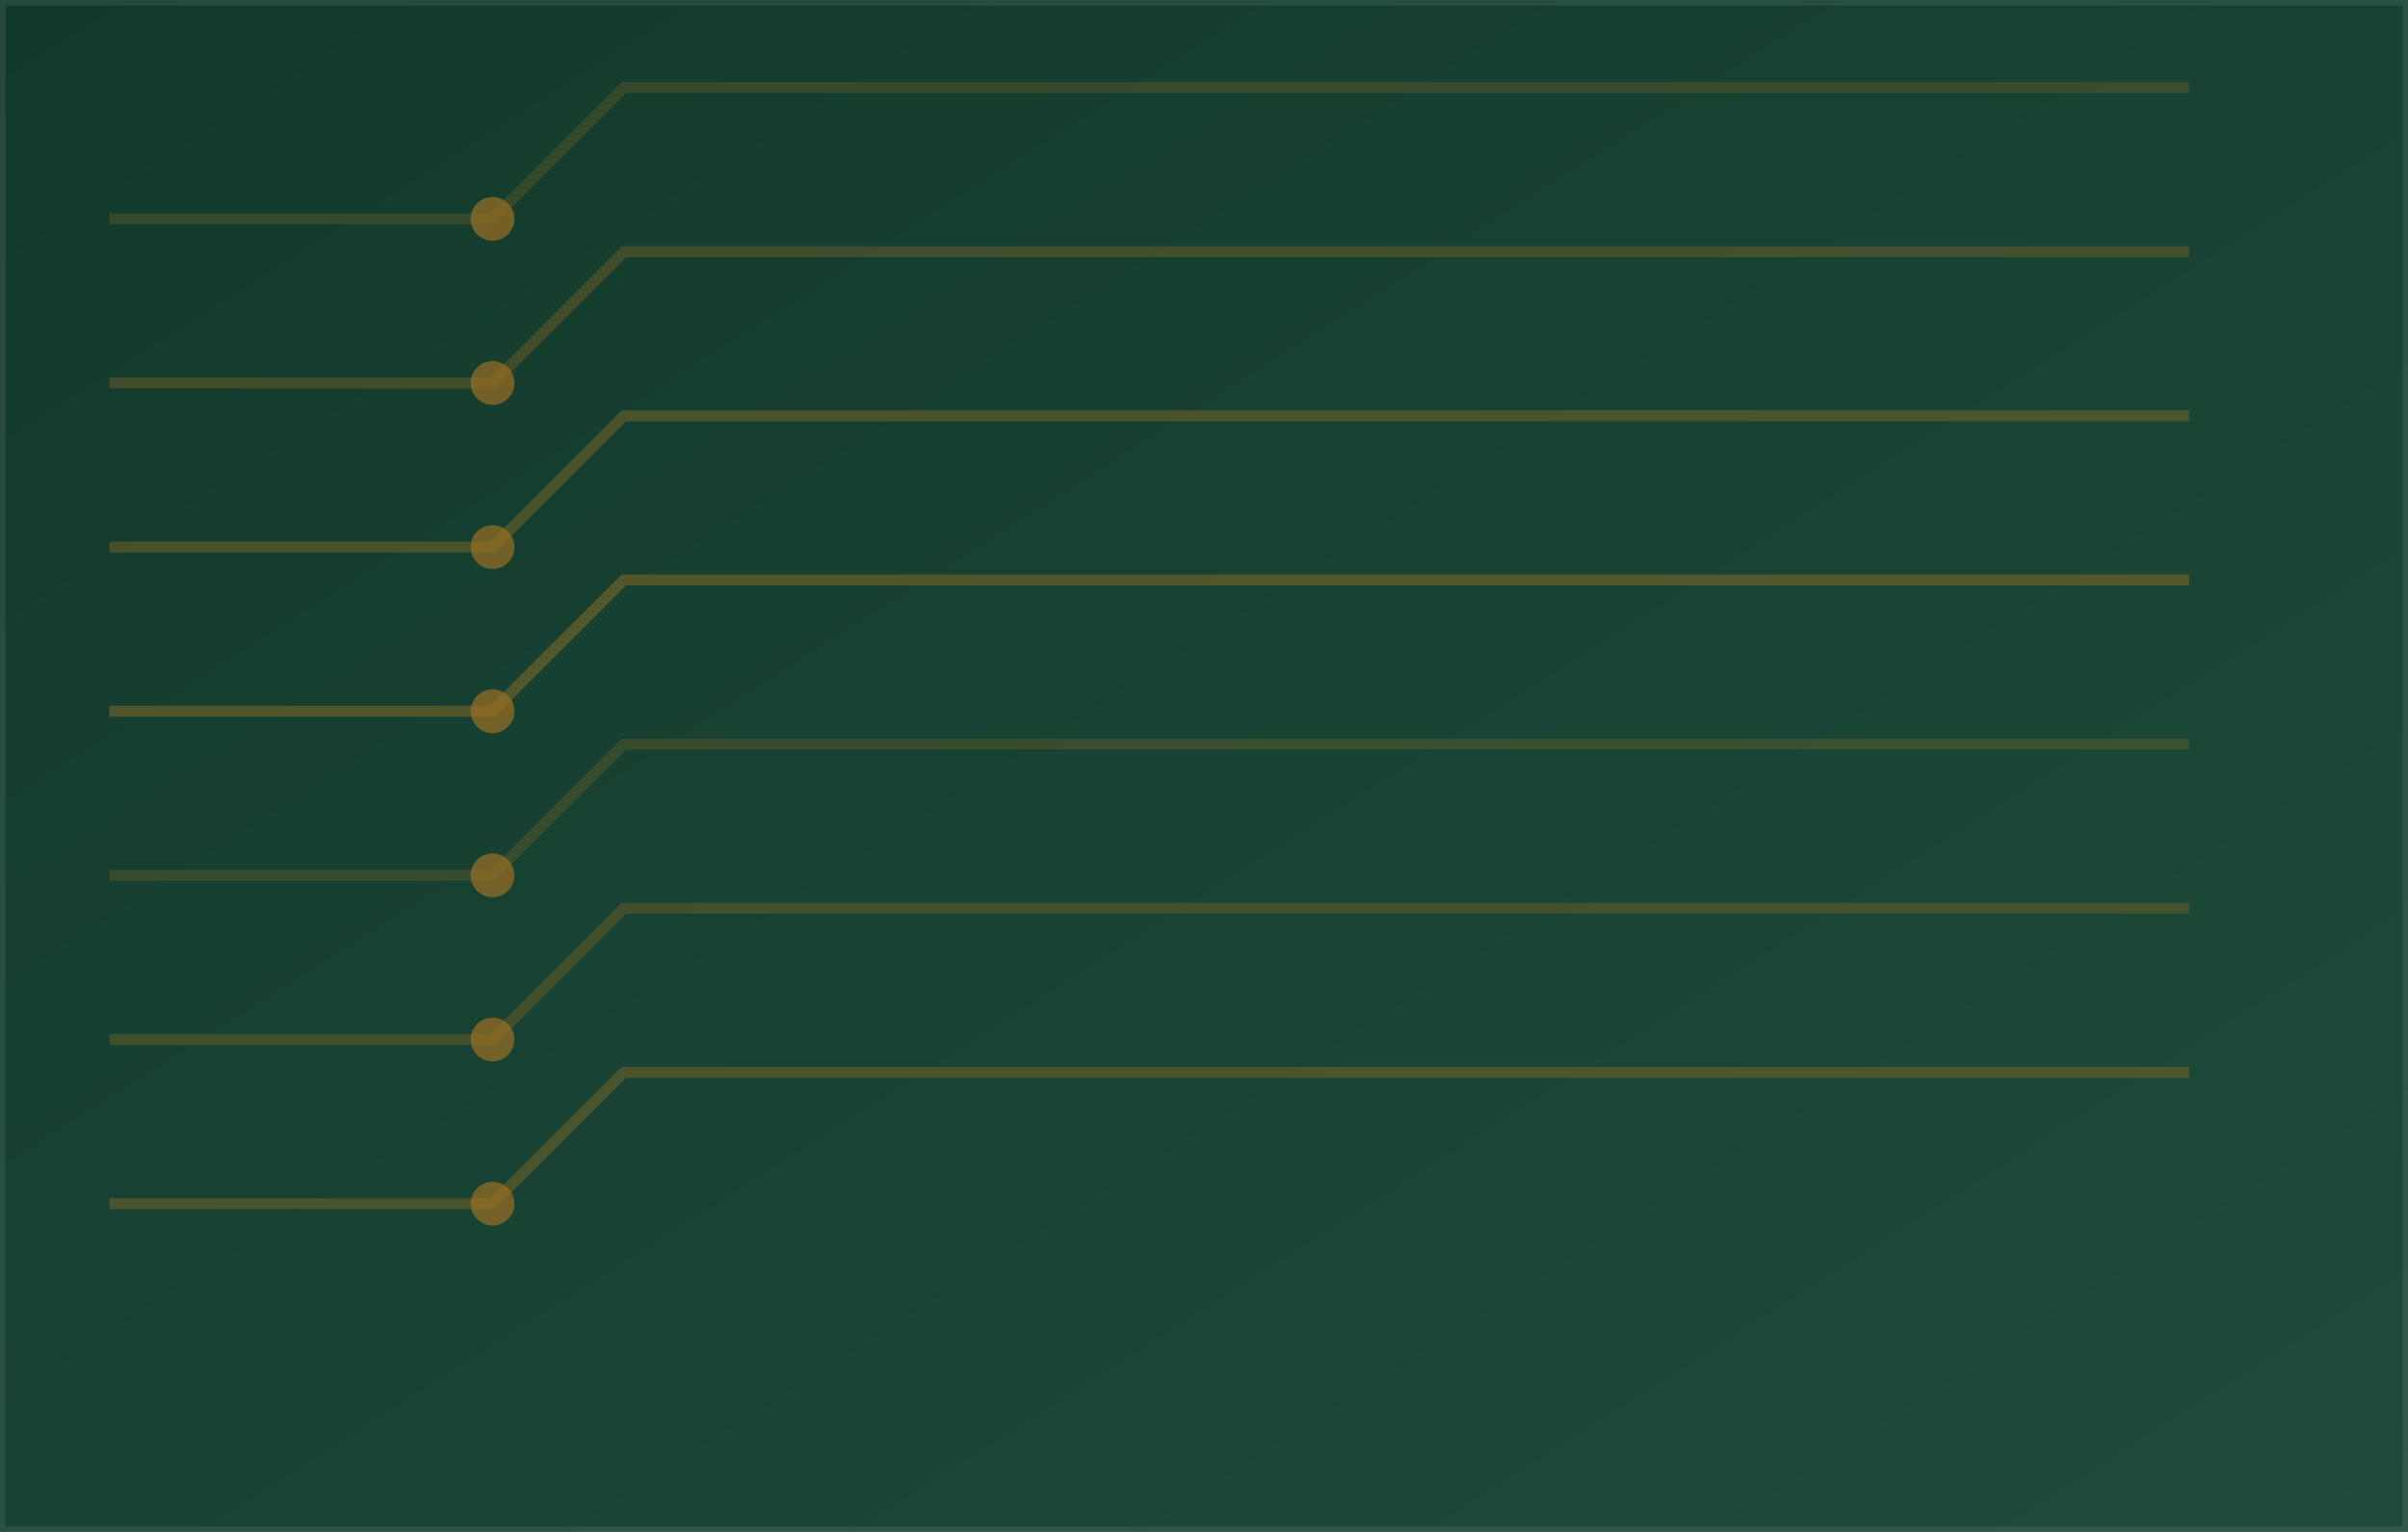
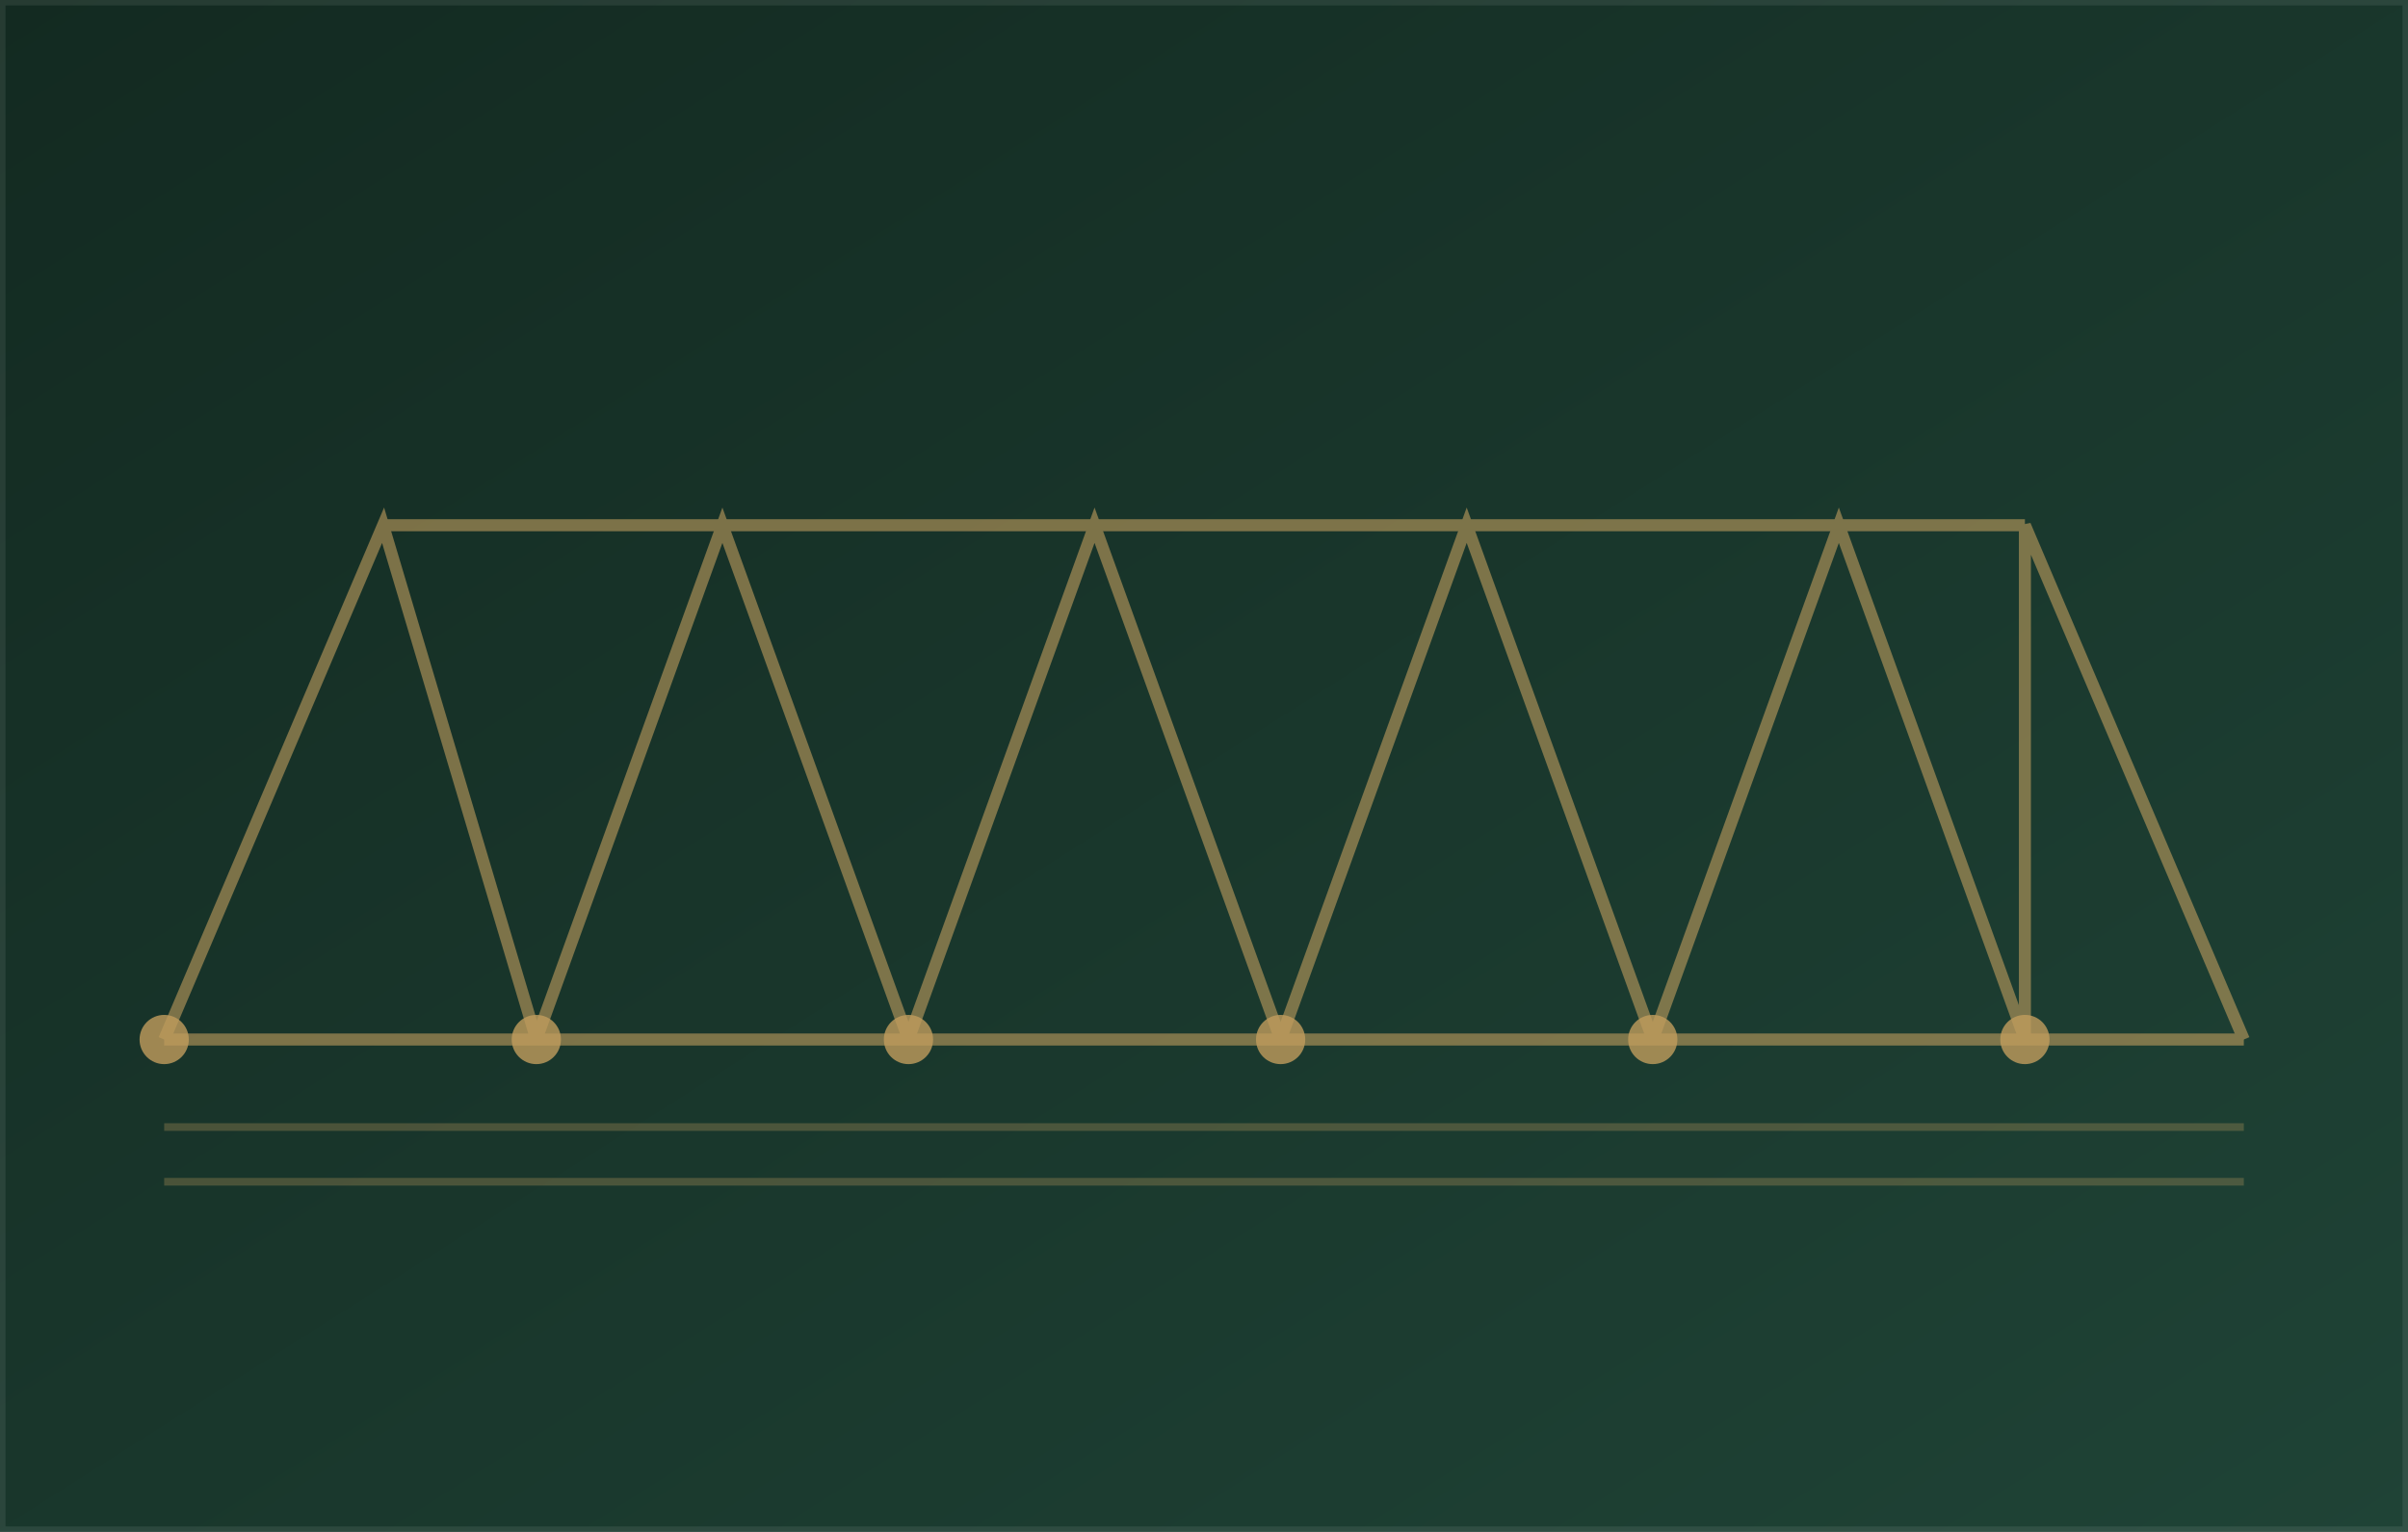
<svg xmlns="http://www.w3.org/2000/svg" viewBox="0 0 440 280" role="img" aria-label="Mechanical Engineering" preserveAspectRatio="xMidYMid slice">
  <defs>
    <linearGradient id="g" x1="0" y1="0" x2="1" y2="1">
-       <stop offset="0%" stop-color="#123A2C" />
-       <stop offset="100%" stop-color="#1E4B3A" />
+       <stop offset="0%" stop-color="#132A21" />
+       <stop offset="100%" stop-color="#1F4336" />
    </linearGradient>
+     <clipPath id="c">
+       <rect width="440" height="280" />
+     </clipPath>
  </defs>
  <rect width="440" height="280" fill="url(#g)" />
-   <g>
-     <path d="M20 40 H90 l24 -24 H400" stroke="#9A6F22" stroke-width="2" fill="none" opacity="0.25" />
-     <circle cx="90" cy="40" r="4" fill="#9A6F22" opacity=".7" />
-     <path d="M20 70 H90 l24 -24 H400" stroke="#9A6F22" stroke-width="2" fill="none" opacity="0.32" />
-     <circle cx="90" cy="70" r="4" fill="#9A6F22" opacity=".7" />
-     <path d="M20 100 H90 l24 -24 H400" stroke="#9A6F22" stroke-width="2" fill="none" opacity="0.39" />
-     <circle cx="90" cy="100" r="4" fill="#9A6F22" opacity=".7" />
-     <path d="M20 130 H90 l24 -24 H400" stroke="#9A6F22" stroke-width="2" fill="none" opacity="0.46" />
-     <circle cx="90" cy="130" r="4" fill="#9A6F22" opacity=".7" />
-     <path d="M20 160 H90 l24 -24 H400" stroke="#9A6F22" stroke-width="2" fill="none" opacity="0.25" />
-     <circle cx="90" cy="160" r="4" fill="#9A6F22" opacity=".7" />
-     <path d="M20 190 H90 l24 -24 H400" stroke="#9A6F22" stroke-width="2" fill="none" opacity="0.32" />
-     <circle cx="90" cy="190" r="4" fill="#9A6F22" opacity=".7" />
-     <path d="M20 220 H90 l24 -24 H400" stroke="#9A6F22" stroke-width="2" fill="none" opacity="0.39" />
-     <circle cx="90" cy="220" r="4" fill="#9A6F22" opacity=".7" />
+   <g clip-path="url(#c)">
+     <g stroke="#C09C5D" fill="none" stroke-width="2.2" opacity=".6">
+       <path d="M30 190 H410" />
+       <path d="M70 96 H370" />
+       <path d="M30 190 L70 96 L98 190" />
+       <path d="M98 190 L132 96 L166 190" />
+       <path d="M166 190 L200 96 L234 190" />
+       <path d="M234 190 L268 96 L302 190" />
+       <path d="M302 190 L336 96 L370 190" />
+       <path d="M370 190 L370 96 L410 190" />
+     </g>
+     <g fill="#C09C5D" opacity=".8">
+       <circle cx="30" cy="190" r="4.5" />
+       <circle cx="98" cy="190" r="4.5" />
+       <circle cx="166" cy="190" r="4.5" />
+       <circle cx="234" cy="190" r="4.5" />
+       <circle cx="302" cy="190" r="4.5" />
+       <circle cx="370" cy="190" r="4.5" />
+     </g>
+     <g stroke="#C09C5D" stroke-width="1.4" opacity=".3">
+       <path d="M30 206 H410" />
+       <path d="M30 216 H410" />
+     </g>
  </g>
-   <rect width="440" height="280" fill="none" stroke="rgba(255,255,255,.08)" stroke-width="2" />
+   <rect width="440" height="280" fill="none" stroke="#FFFFFF" stroke-opacity=".08" stroke-width="2" />
</svg>
